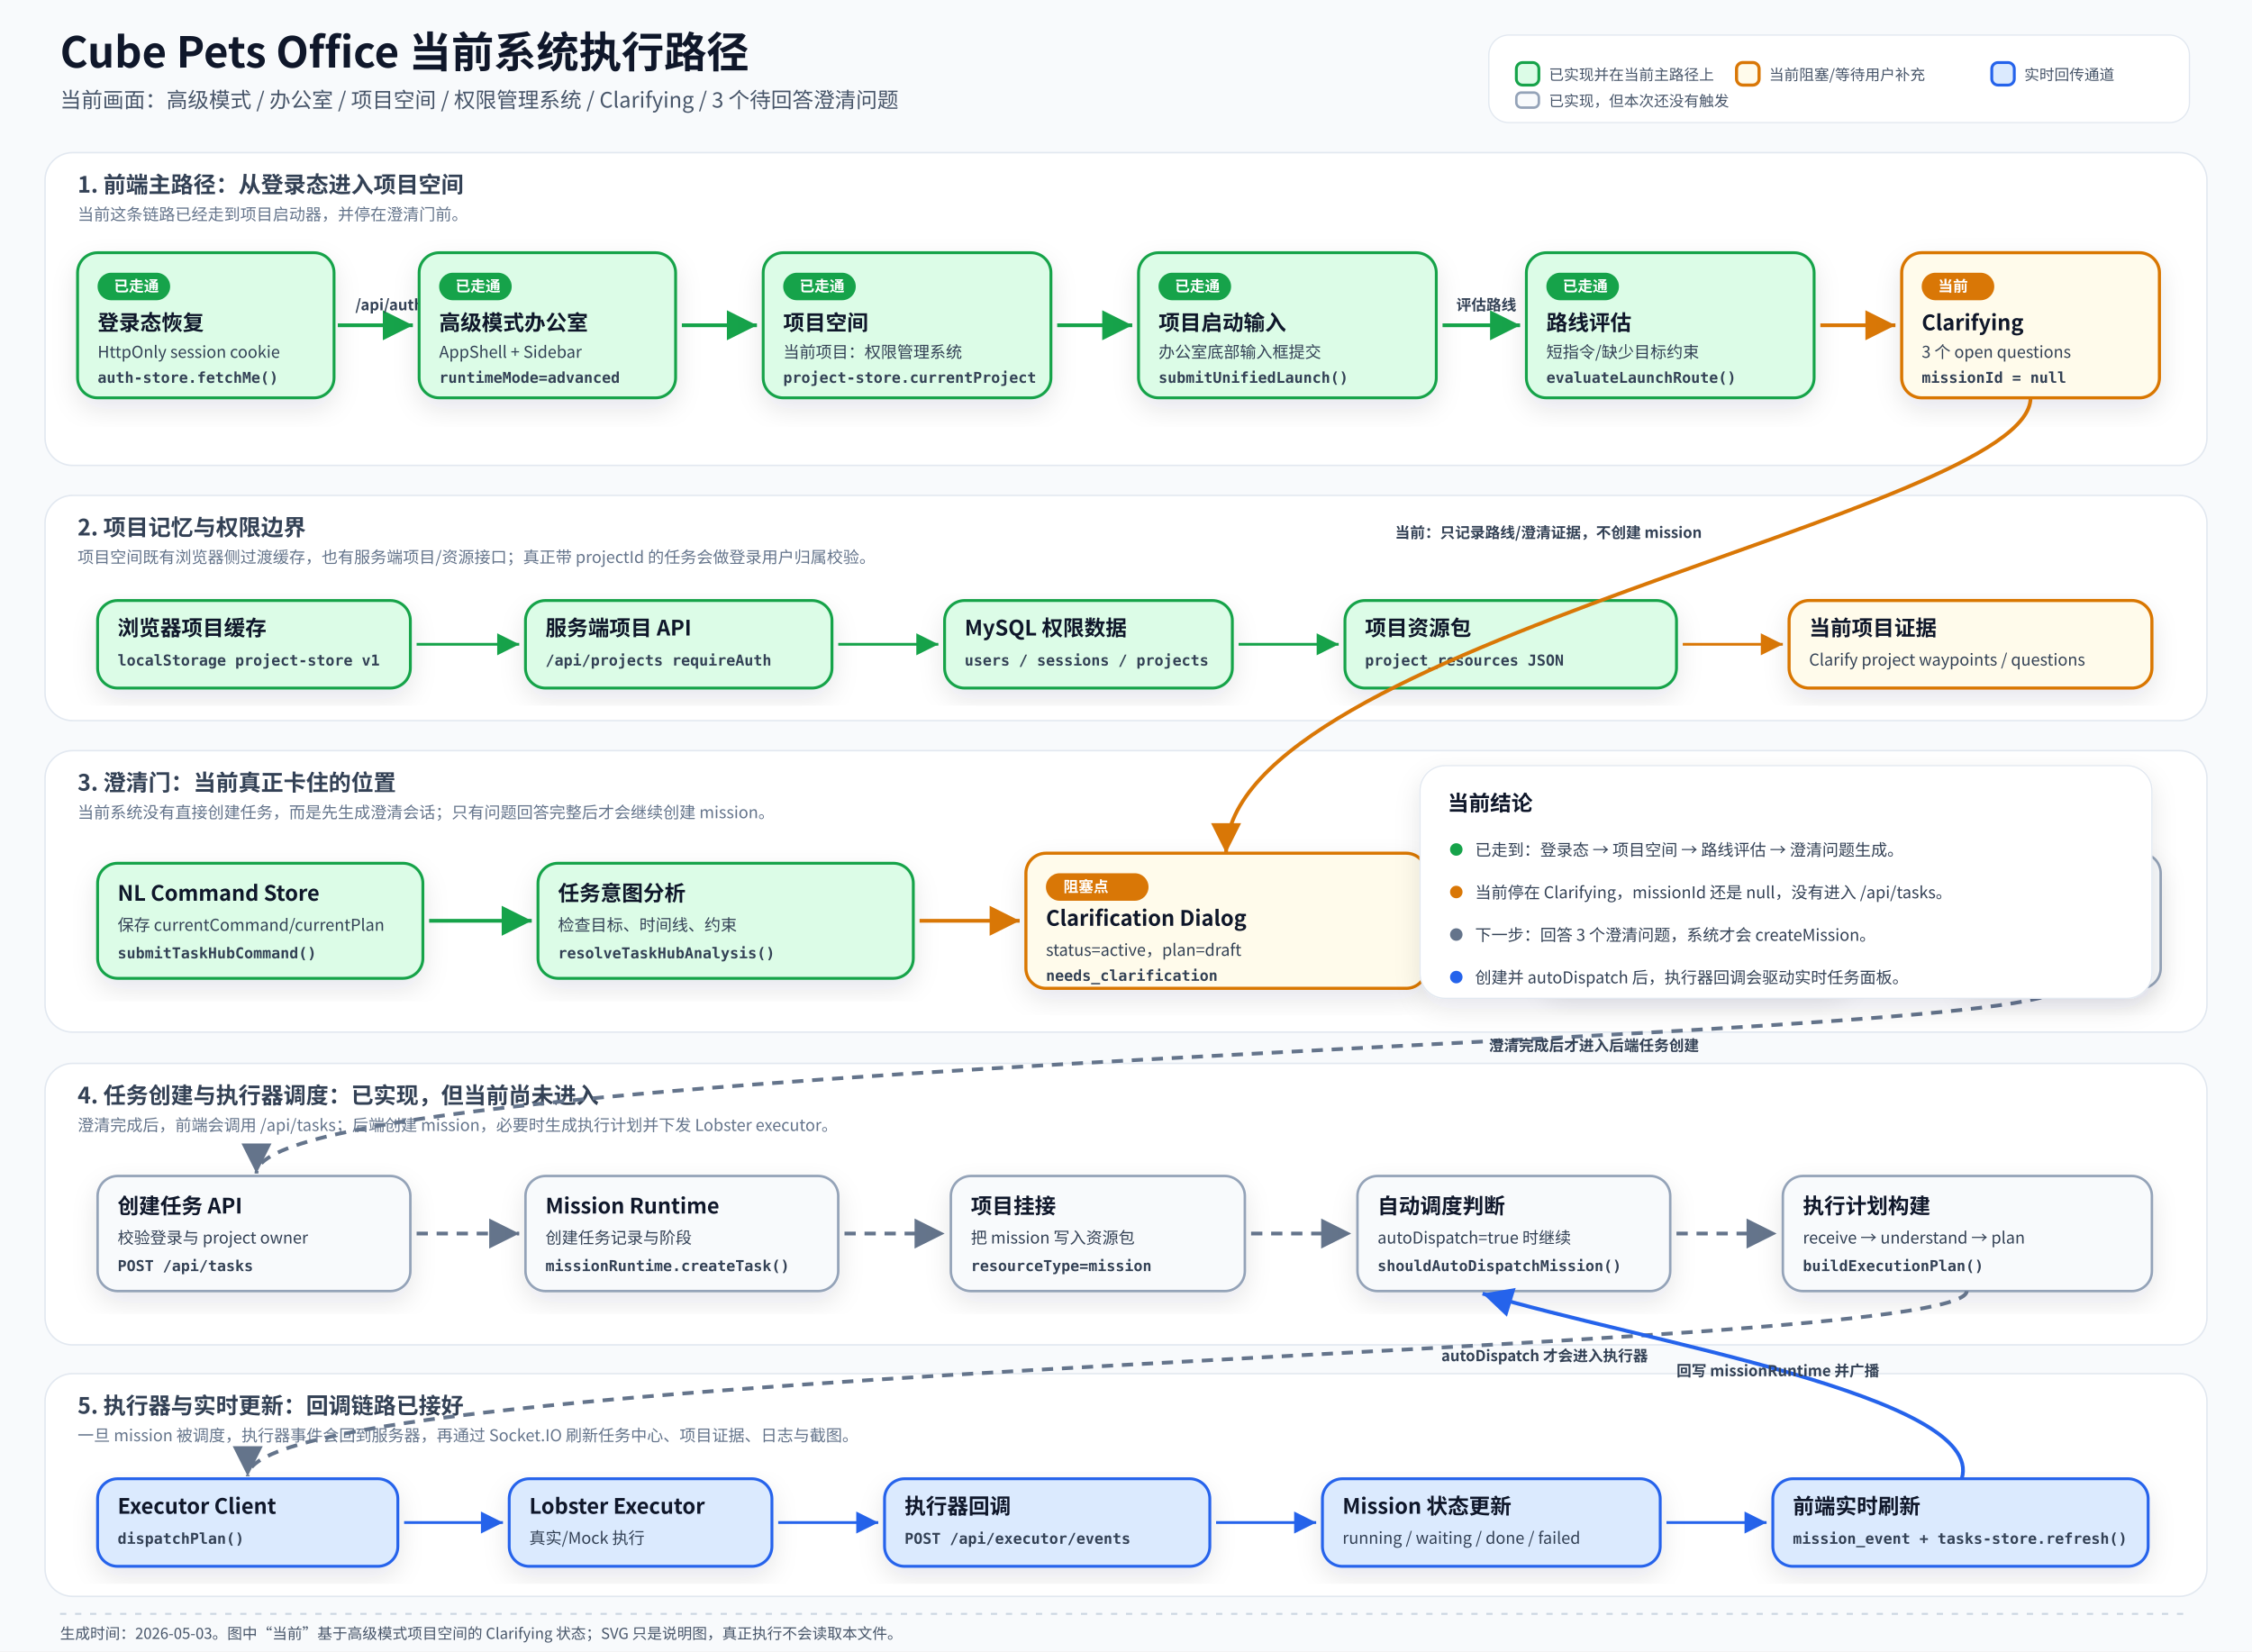
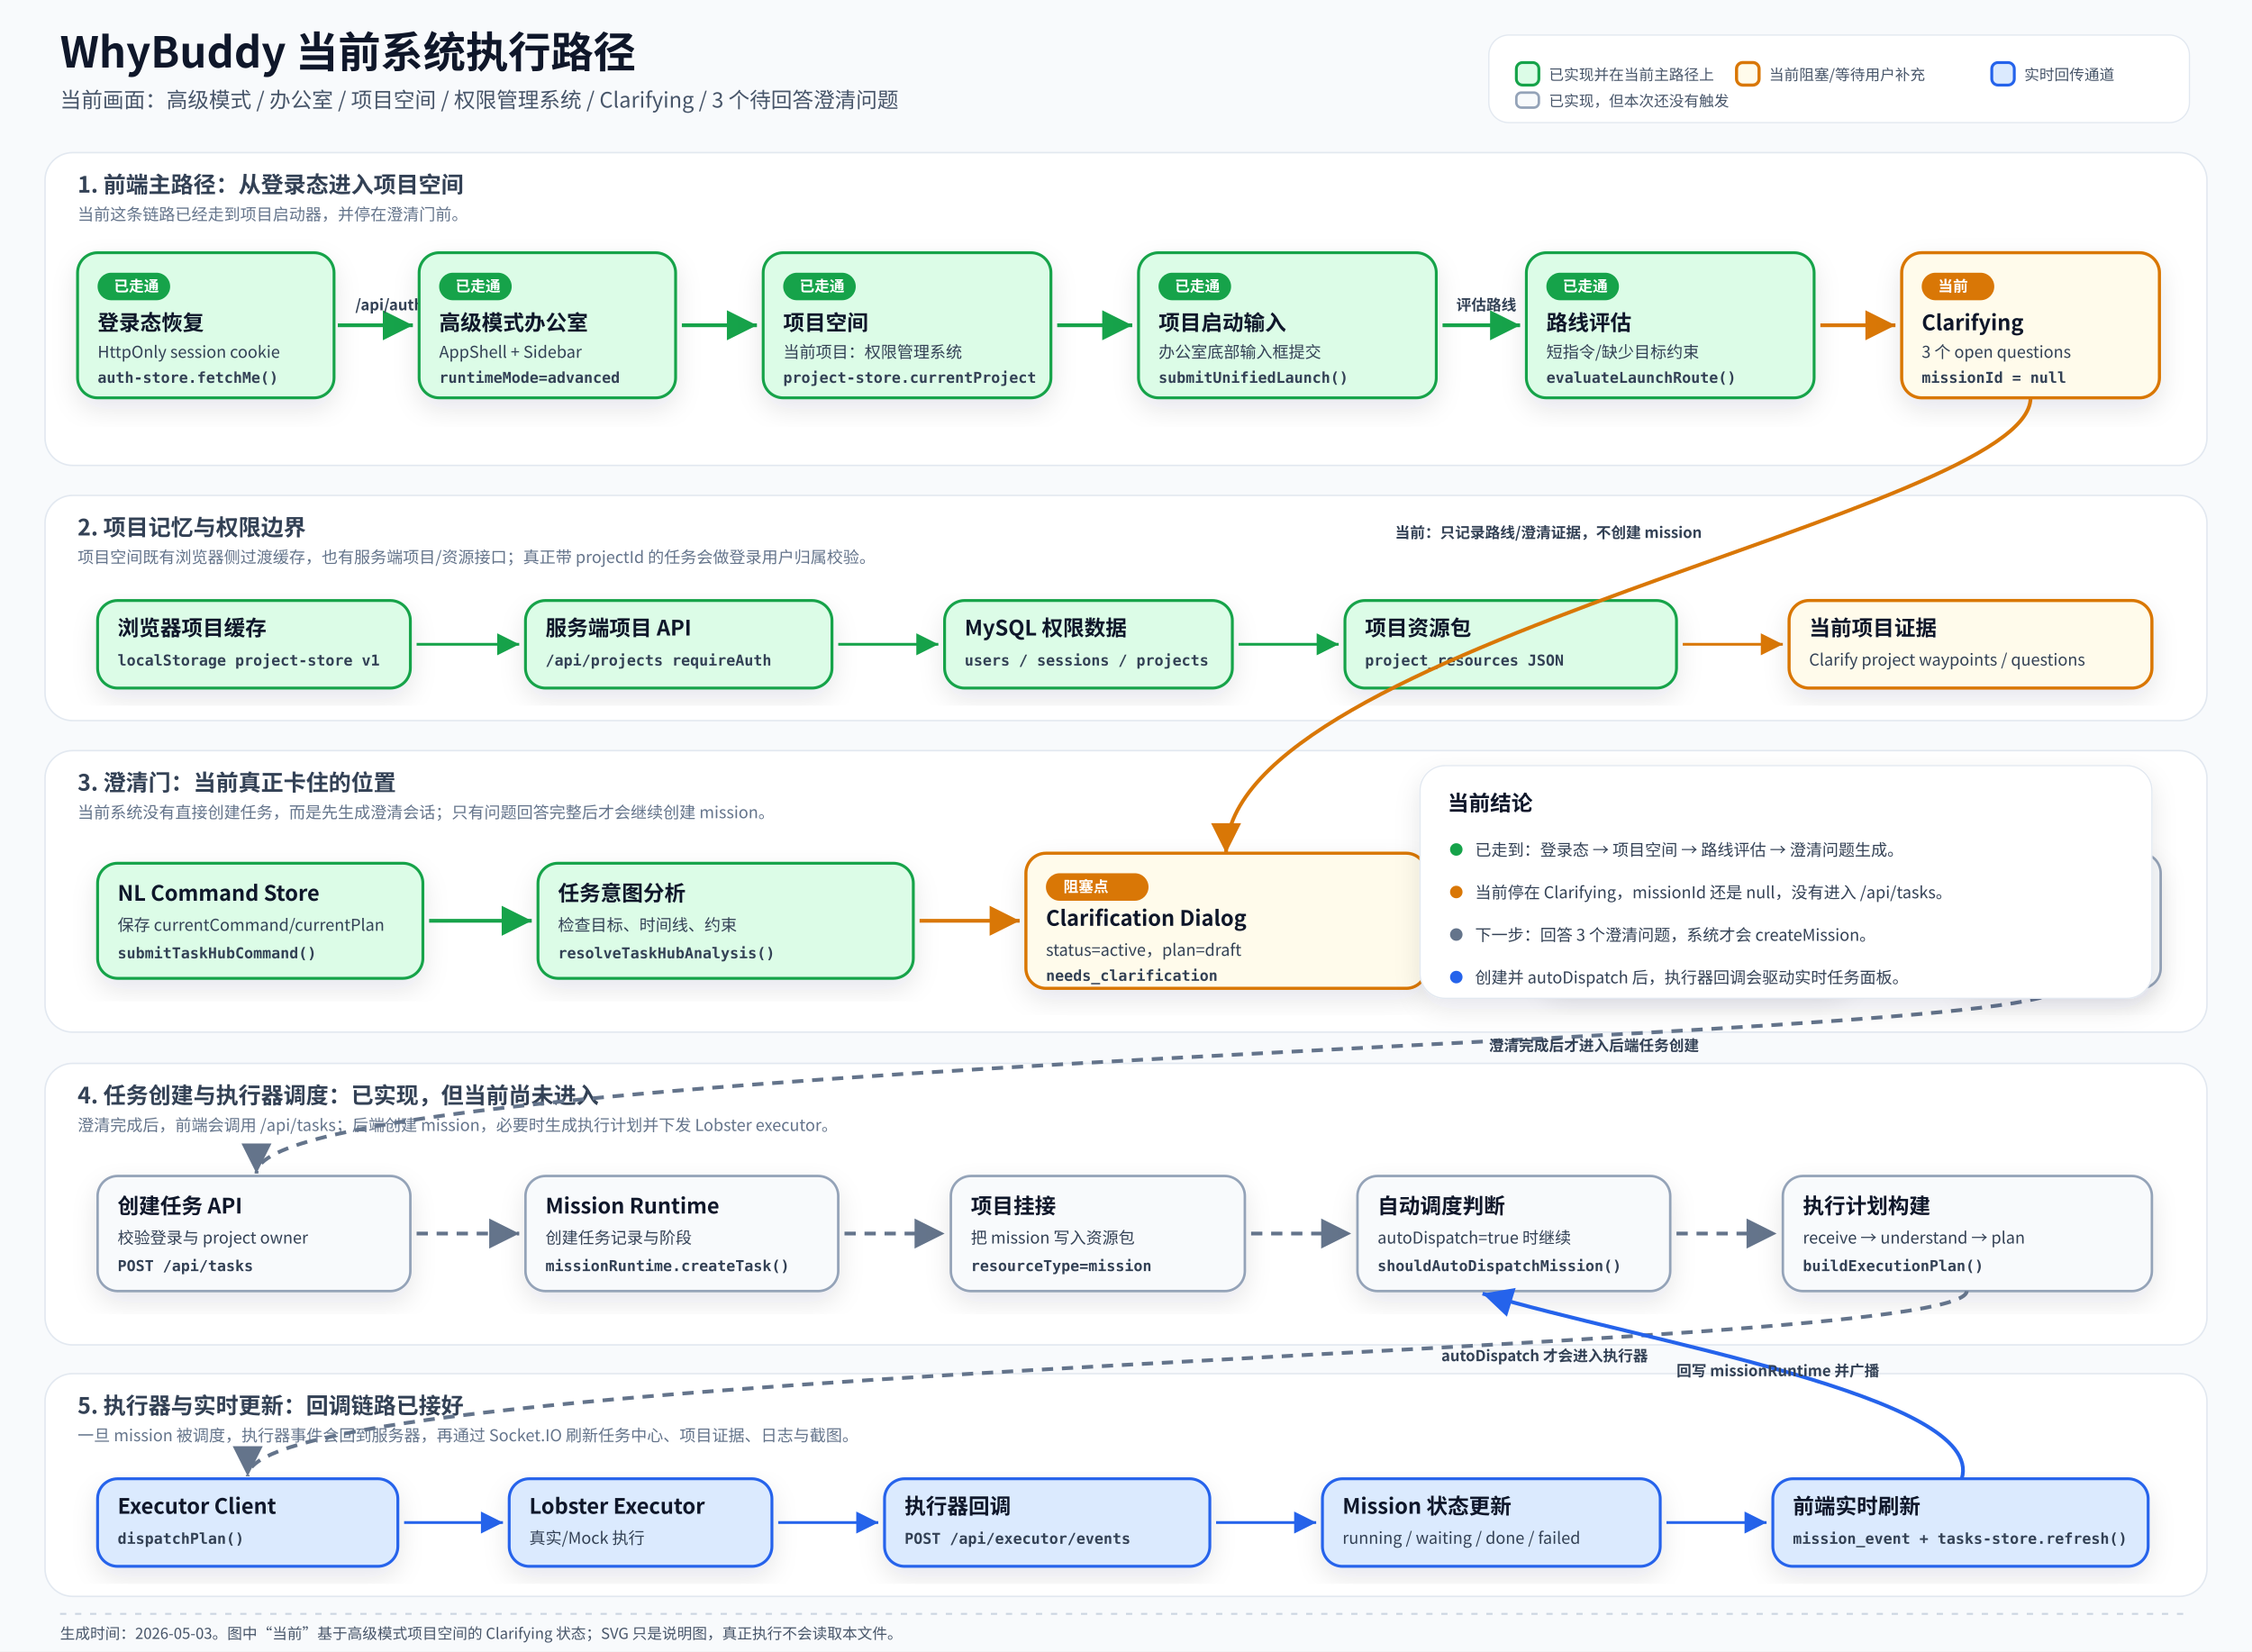
<svg xmlns="http://www.w3.org/2000/svg" width="1800" height="1320" viewBox="0 0 1800 1320" role="img" aria-labelledby="title desc">
  <defs>
    <marker id="arrow-green" markerWidth="12" markerHeight="12" refX="10" refY="6" orient="auto" markerUnits="strokeWidth">
      <path d="M2,2 L10,6 L2,10 Z" fill="#16a34a" />
    </marker>
    <marker id="arrow-amber" markerWidth="12" markerHeight="12" refX="10" refY="6" orient="auto" markerUnits="strokeWidth">
      <path d="M2,2 L10,6 L2,10 Z" fill="#d97706" />
    </marker>
    <marker id="arrow-blue" markerWidth="12" markerHeight="12" refX="10" refY="6" orient="auto" markerUnits="strokeWidth">
      <path d="M2,2 L10,6 L2,10 Z" fill="#2563eb" />
    </marker>
    <marker id="arrow-gray" markerWidth="12" markerHeight="12" refX="10" refY="6" orient="auto" markerUnits="strokeWidth">
      <path d="M2,2 L10,6 L2,10 Z" fill="#64748b" />
    </marker>
    <filter id="shadow" x="-20%" y="-20%" width="140%" height="140%">
      <feDropShadow dx="0" dy="8" stdDeviation="10" flood-color="#0f172a" flood-opacity="0.10" />
    </filter>
    <style>
      .bg { fill: #f8fafc; }
      .title { font: 800 34px "Microsoft YaHei", "PingFang SC", "Noto Sans CJK SC", Arial, sans-serif; fill: #0f172a; }
      .subtitle { font: 500 17px "Microsoft YaHei", "PingFang SC", "Noto Sans CJK SC", Arial, sans-serif; fill: #475569; }
      .lane-title { font: 800 18px "Microsoft YaHei", "PingFang SC", "Noto Sans CJK SC", Arial, sans-serif; fill: #334155; }
      .lane-sub { font: 500 13px "Microsoft YaHei", "PingFang SC", "Noto Sans CJK SC", Arial, sans-serif; fill: #64748b; }
      .node-title { font: 800 17px "Microsoft YaHei", "PingFang SC", "Noto Sans CJK SC", Arial, sans-serif; fill: #0f172a; }
      .node-line { font: 500 13px "Microsoft YaHei", "PingFang SC", "Noto Sans CJK SC", Arial, sans-serif; fill: #334155; }
      .node-code { font: 700 12px Consolas, "SFMono-Regular", Menlo, monospace; fill: #334155; }
      .small { font: 500 12px "Microsoft YaHei", "PingFang SC", "Noto Sans CJK SC", Arial, sans-serif; fill: #475569; }
      .label { font: 800 12px "Microsoft YaHei", "PingFang SC", "Noto Sans CJK SC", Arial, sans-serif; fill: #334155; }
      .tag-text { font: 800 12px "Microsoft YaHei", "PingFang SC", "Noto Sans CJK SC", Arial, sans-serif; }
      .lane { fill: #ffffff; stroke: #e2e8f0; stroke-width: 1.2; }
      .node { rx: 16; ry: 16; filter: url(#shadow); }
      .green { fill: #dcfce7; stroke: #16a34a; stroke-width: 2.3; }
      .amber { fill: #fffbeb; stroke: #d97706; stroke-width: 2.5; }
      .blue { fill: #dbeafe; stroke: #2563eb; stroke-width: 2.3; }
      .gray { fill: #f8fafc; stroke: #94a3b8; stroke-width: 2; }
      .danger { fill: #fef2f2; stroke: #ef4444; stroke-width: 2.3; }
      .tag-green { fill: #16a34a; }
      .tag-amber { fill: #d97706; }
      .tag-blue { fill: #2563eb; }
      .tag-gray { fill: #64748b; }
      .arrow-green { stroke: #16a34a; stroke-width: 3; fill: none; marker-end: url(#arrow-green); }
      .arrow-amber { stroke: #d97706; stroke-width: 3; fill: none; marker-end: url(#arrow-amber); }
      .arrow-blue { stroke: #2563eb; stroke-width: 3; fill: none; marker-end: url(#arrow-blue); }
      .arrow-gray { stroke: #64748b; stroke-width: 3; fill: none; marker-end: url(#arrow-gray); stroke-dasharray: 9 7; }
      .arrow-thin { stroke-width: 2.2; }
      .divider { stroke: #cbd5e1; stroke-width: 1.5; stroke-dasharray: 5 7; }
    </style>
  </defs>
  <rect class="bg" x="0" y="0" width="1800" height="1320" />
-   <text class="title" x="48" y="54">Cube Pets Office 当前系统执行路径</text>
+   <text class="title" x="48" y="54">WhyBuddy 当前系统执行路径</text>
  <text class="subtitle" x="48" y="86">当前画面：高级模式 / 办公室 / 项目空间 / 权限管理系统 / Clarifying / 3 个待回答澄清问题</text>
  <g transform="translate(1190 28)">
    <rect x="0" y="0" width="560" height="70" rx="16" fill="#ffffff" stroke="#e2e8f0" />
    <rect x="22" y="22" width="18" height="18" rx="5" class="green" />
    <text class="small" x="48" y="36">已实现并在当前主路径上</text>
    <rect x="198" y="22" width="18" height="18" rx="5" class="amber" />
    <text class="small" x="224" y="36">当前阻塞/等待用户补充</text>
    <rect x="402" y="22" width="18" height="18" rx="5" class="blue" />
    <text class="small" x="428" y="36">实时回传通道</text>
    <rect x="22" y="46" width="18" height="12" rx="4" class="gray" />
    <text class="small" x="48" y="57">已实现，但本次还没有触发</text>
  </g>
  <rect class="lane" x="36" y="122" width="1728" height="250" rx="22" />
  <text class="lane-title" x="62" y="154">1. 前端主路径：从登录态进入项目空间</text>
  <text class="lane-sub" x="62" y="176">当前这条链路已经走到项目启动器，并停在澄清门前。</text>
  <g transform="translate(62 202)">
    <rect class="node green" x="0" y="0" width="205" height="116" />
    <rect class="tag-green" x="16" y="16" width="58" height="22" rx="11" />
    <text class="tag-text" x="29" y="31" fill="#ffffff">已走通</text>
    <text class="node-title" x="16" y="62">登录态恢复</text>
    <text class="node-line" x="16" y="84">HttpOnly session cookie</text>
    <text class="node-code" x="16" y="104">auth-store.fetchMe()</text>
  </g>
  <path class="arrow-green" d="M270 260 L330 260" />
  <text class="label" x="284" y="248">/api/auth/me</text>
  <g transform="translate(335 202)">
    <rect class="node green" x="0" y="0" width="205" height="116" />
    <rect class="tag-green" x="16" y="16" width="58" height="22" rx="11" />
    <text class="tag-text" x="29" y="31" fill="#ffffff">已走通</text>
    <text class="node-title" x="16" y="62">高级模式办公室</text>
    <text class="node-line" x="16" y="84">AppShell + Sidebar</text>
    <text class="node-code" x="16" y="104">runtimeMode=advanced</text>
  </g>
  <path class="arrow-green" d="M545 260 L605 260" />
  <g transform="translate(610 202)">
    <rect class="node green" x="0" y="0" width="230" height="116" />
    <rect class="tag-green" x="16" y="16" width="58" height="22" rx="11" />
    <text class="tag-text" x="29" y="31" fill="#ffffff">已走通</text>
    <text class="node-title" x="16" y="62">项目空间</text>
    <text class="node-line" x="16" y="84">当前项目：权限管理系统</text>
    <text class="node-code" x="16" y="104">project-store.currentProject</text>
  </g>
  <path class="arrow-green" d="M845 260 L905 260" />
  <g transform="translate(910 202)">
    <rect class="node green" x="0" y="0" width="238" height="116" />
    <rect class="tag-green" x="16" y="16" width="58" height="22" rx="11" />
    <text class="tag-text" x="29" y="31" fill="#ffffff">已走通</text>
    <text class="node-title" x="16" y="62">项目启动输入</text>
    <text class="node-line" x="16" y="84">办公室底部输入框提交</text>
    <text class="node-code" x="16" y="104">submitUnifiedLaunch()</text>
  </g>
  <path class="arrow-green" d="M1153 260 L1215 260" />
  <text class="label" x="1164" y="248">评估路线</text>
  <g transform="translate(1220 202)">
    <rect class="node green" x="0" y="0" width="230" height="116" />
    <rect class="tag-green" x="16" y="16" width="58" height="22" rx="11" />
    <text class="tag-text" x="29" y="31" fill="#ffffff">已走通</text>
    <text class="node-title" x="16" y="62">路线评估</text>
    <text class="node-line" x="16" y="84">短指令/缺少目标约束</text>
    <text class="node-code" x="16" y="104">evaluateLaunchRoute()</text>
  </g>
  <path class="arrow-amber" d="M1455 260 L1515 260" />
  <g transform="translate(1520 202)">
    <rect class="node amber" x="0" y="0" width="206" height="116" />
    <rect class="tag-amber" x="16" y="16" width="58" height="22" rx="11" />
    <text class="tag-text" x="29" y="31" fill="#ffffff">当前</text>
    <text class="node-title" x="16" y="62">Clarifying</text>
    <text class="node-line" x="16" y="84">3 个 open questions</text>
    <text class="node-code" x="16" y="104">missionId = null</text>
  </g>
  <rect class="lane" x="36" y="396" width="1728" height="180" rx="22" />
  <text class="lane-title" x="62" y="428">2. 项目记忆与权限边界</text>
  <text class="lane-sub" x="62" y="450">项目空间既有浏览器侧过渡缓存，也有服务端项目/资源接口；真正带 projectId 的任务会做登录用户归属校验。</text>
  <g transform="translate(78 480)">
    <rect class="node green" x="0" y="0" width="250" height="70" />
    <text class="node-title" x="16" y="28">浏览器项目缓存</text>
    <text class="node-code" x="16" y="52">localStorage project-store v1</text>
  </g>
  <path class="arrow-green arrow-thin" d="M333 515 L415 515" />
  <g transform="translate(420 480)">
    <rect class="node green" x="0" y="0" width="245" height="70" />
    <text class="node-title" x="16" y="28">服务端项目 API</text>
    <text class="node-code" x="16" y="52">/api/projects requireAuth</text>
  </g>
  <path class="arrow-green arrow-thin" d="M670 515 L750 515" />
  <g transform="translate(755 480)">
    <rect class="node green" x="0" y="0" width="230" height="70" />
    <text class="node-title" x="16" y="28">MySQL 权限数据</text>
    <text class="node-code" x="16" y="52">users / sessions / projects</text>
  </g>
  <path class="arrow-green arrow-thin" d="M990 515 L1070 515" />
  <g transform="translate(1075 480)">
    <rect class="node green" x="0" y="0" width="265" height="70" />
    <text class="node-title" x="16" y="28">项目资源包</text>
    <text class="node-code" x="16" y="52">project_resources JSON</text>
  </g>
  <path class="arrow-amber arrow-thin" d="M1345 515 L1425 515" />
  <g transform="translate(1430 480)">
    <rect class="node amber" x="0" y="0" width="290" height="70" />
    <text class="node-title" x="16" y="28">当前项目证据</text>
    <text class="node-line" x="16" y="52">Clarify project waypoints / questions</text>
  </g>
  <rect class="lane" x="36" y="600" width="1728" height="225" rx="22" />
  <text class="lane-title" x="62" y="632">3. 澄清门：当前真正卡住的位置</text>
  <text class="lane-sub" x="62" y="654">当前系统没有直接创建任务，而是先生成澄清会话；只有问题回答完整后才会继续创建 mission。</text>
  <g transform="translate(78 690)">
    <rect class="node green" x="0" y="0" width="260" height="92" />
    <text class="node-title" x="16" y="30">NL Command Store</text>
    <text class="node-line" x="16" y="54">保存 currentCommand/currentPlan</text>
    <text class="node-code" x="16" y="76">submitTaskHubCommand()</text>
  </g>
  <path class="arrow-green" d="M343 736 L425 736" />
  <g transform="translate(430 690)">
    <rect class="node green" x="0" y="0" width="300" height="92" />
    <text class="node-title" x="16" y="30">任务意图分析</text>
    <text class="node-line" x="16" y="54">检查目标、时间线、约束</text>
    <text class="node-code" x="16" y="76">resolveTaskHubAnalysis()</text>
  </g>
  <path class="arrow-amber" d="M735 736 L815 736" />
  <g transform="translate(820 682)">
    <rect class="node amber" x="0" y="0" width="320" height="108" />
    <rect class="tag-amber" x="16" y="16" width="82" height="22" rx="11" />
    <text class="tag-text" x="30" y="31" fill="#ffffff">阻塞点</text>
    <text class="node-title" x="16" y="58">Clarification Dialog</text>
    <text class="node-line" x="16" y="82">status=active，plan=draft</text>
    <text class="node-code" x="16" y="102">needs_clarification</text>
  </g>
  <path class="arrow-amber" d="M1145 736 L1230 736" />
  <g transform="translate(1235 682)">
    <rect class="node amber" x="0" y="0" width="240" height="108" />
    <text class="node-title" x="16" y="32">下一步输入</text>
    <text class="node-line" x="16" y="58">回答 3 个问题</text>
    <text class="node-line" x="16" y="82">补齐目标/边界/验收</text>
  </g>
  <path class="arrow-gray" d="M1480 736 L1562 736" />
  <g transform="translate(1567 682)">
    <rect class="node gray" x="0" y="0" width="160" height="108" />
    <text class="node-title" x="16" y="34">解除阻塞</text>
    <text class="node-line" x="16" y="60">全部回答后</text>
    <text class="node-code" x="16" y="84">createMission()</text>
  </g>
  <rect class="lane" x="36" y="850" width="1728" height="225" rx="22" />
  <text class="lane-title" x="62" y="882">4. 任务创建与执行器调度：已实现，但当前尚未进入</text>
  <text class="lane-sub" x="62" y="904">澄清完成后，前端会调用 /api/tasks；后端创建 mission，必要时生成执行计划并下发 Lobster executor。</text>
  <g transform="translate(78 940)">
    <rect class="node gray" x="0" y="0" width="250" height="92" />
    <text class="node-title" x="16" y="30">创建任务 API</text>
    <text class="node-line" x="16" y="54">校验登录与 project owner</text>
    <text class="node-code" x="16" y="76">POST /api/tasks</text>
  </g>
  <path class="arrow-gray" d="M333 986 L415 986" />
  <g transform="translate(420 940)">
    <rect class="node gray" x="0" y="0" width="250" height="92" />
    <text class="node-title" x="16" y="30">Mission Runtime</text>
    <text class="node-line" x="16" y="54">创建任务记录与阶段</text>
    <text class="node-code" x="16" y="76">missionRuntime.createTask()</text>
  </g>
  <path class="arrow-gray" d="M675 986 L755 986" />
  <g transform="translate(760 940)">
    <rect class="node gray" x="0" y="0" width="235" height="92" />
    <text class="node-title" x="16" y="30">项目挂接</text>
    <text class="node-line" x="16" y="54">把 mission 写入资源包</text>
    <text class="node-code" x="16" y="76">resourceType=mission</text>
  </g>
  <path class="arrow-gray" d="M1000 986 L1080 986" />
  <g transform="translate(1085 940)">
    <rect class="node gray" x="0" y="0" width="250" height="92" />
    <text class="node-title" x="16" y="30">自动调度判断</text>
    <text class="node-line" x="16" y="54">autoDispatch=true 时继续</text>
    <text class="node-code" x="16" y="76">shouldAutoDispatchMission()</text>
  </g>
  <path class="arrow-gray" d="M1340 986 L1420 986" />
  <g transform="translate(1425 940)">
    <rect class="node gray" x="0" y="0" width="295" height="92" />
    <text class="node-title" x="16" y="30">执行计划构建</text>
    <text class="node-line" x="16" y="54">receive → understand → plan</text>
    <text class="node-code" x="16" y="76">buildExecutionPlan()</text>
  </g>
  <rect class="lane" x="36" y="1098" width="1728" height="178" rx="22" />
  <text class="lane-title" x="62" y="1130">5. 执行器与实时更新：回调链路已接好</text>
  <text class="lane-sub" x="62" y="1152">一旦 mission 被调度，执行器事件会回到服务器，再通过 Socket.IO 刷新任务中心、项目证据、日志与截图。</text>
  <g transform="translate(78 1182)">
    <rect class="node blue" x="0" y="0" width="240" height="70" />
    <text class="node-title" x="16" y="28">Executor Client</text>
    <text class="node-code" x="16" y="52">dispatchPlan()</text>
  </g>
  <path class="arrow-blue arrow-thin" d="M323 1217 L402 1217" />
  <g transform="translate(407 1182)">
    <rect class="node blue" x="0" y="0" width="210" height="70" />
    <text class="node-title" x="16" y="28">Lobster Executor</text>
    <text class="node-line" x="16" y="52">真实/Mock 执行</text>
  </g>
  <path class="arrow-blue arrow-thin" d="M622 1217 L702 1217" />
  <g transform="translate(707 1182)">
    <rect class="node blue" x="0" y="0" width="260" height="70" />
    <text class="node-title" x="16" y="28">执行器回调</text>
    <text class="node-code" x="16" y="52">POST /api/executor/events</text>
  </g>
  <path class="arrow-blue arrow-thin" d="M972 1217 L1052 1217" />
  <g transform="translate(1057 1182)">
    <rect class="node blue" x="0" y="0" width="270" height="70" />
    <text class="node-title" x="16" y="28">Mission 状态更新</text>
    <text class="node-line" x="16" y="52">running / waiting / done / failed</text>
  </g>
  <path class="arrow-blue arrow-thin" d="M1332 1217 L1412 1217" />
  <g transform="translate(1417 1182)">
    <rect class="node blue" x="0" y="0" width="300" height="70" />
    <text class="node-title" x="16" y="28">前端实时刷新</text>
    <text class="node-code" x="16" y="52">mission_event + tasks-store.refresh()</text>
  </g>
  <path class="arrow-amber" d="M1623 318 C1623 410 980 515 980 682" />
  <text class="label" x="1115" y="430">当前：只记录路线/澄清证据，不创建 mission</text>
  <path class="arrow-gray" d="M1645 790 C1645 835 205 846 205 938" />
  <text class="label" x="1190" y="840">澄清完成后才进入后端任务创建</text>
  <path class="arrow-gray" d="M1572 1032 C1572 1084 198 1090 198 1180" />
  <text class="label" x="1152" y="1088">autoDispatch 才会进入执行器</text>
  <path class="arrow-blue" d="M1568 1182 C1588 1116 1310 1072 1185 1034" />
  <text class="label" x="1340" y="1100">回写 missionRuntime 并广播</text>
  <g transform="translate(1135 612)">
    <rect x="0" y="0" width="585" height="186" rx="20" fill="#ffffff" stroke="#e2e8f0" filter="url(#shadow)" />
    <text class="node-title" x="22" y="36">当前结论</text>
    <circle cx="29" cy="67" r="5" fill="#16a34a" />
    <text class="node-line" x="44" y="72">已走到：登录态 → 项目空间 → 路线评估 → 澄清问题生成。</text>
    <circle cx="29" cy="101" r="5" fill="#d97706" />
    <text class="node-line" x="44" y="106">当前停在 Clarifying，missionId 还是 null，没有进入 /api/tasks。</text>
    <circle cx="29" cy="135" r="5" fill="#64748b" />
    <text class="node-line" x="44" y="140">下一步：回答 3 个澄清问题，系统才会 createMission。</text>
    <circle cx="29" cy="169" r="5" fill="#2563eb" />
    <text class="node-line" x="44" y="174">创建并 autoDispatch 后，执行器回调会驱动实时任务面板。</text>
  </g>
  <line class="divider" x1="48" y1="1290" x2="1752" y2="1290" />
  <text class="small" x="48" y="1310">生成时间：2026-05-03。图中“当前”基于高级模式项目空间的 Clarifying 状态；SVG 只是说明图，真正执行不会读取本文件。</text>
</svg>
